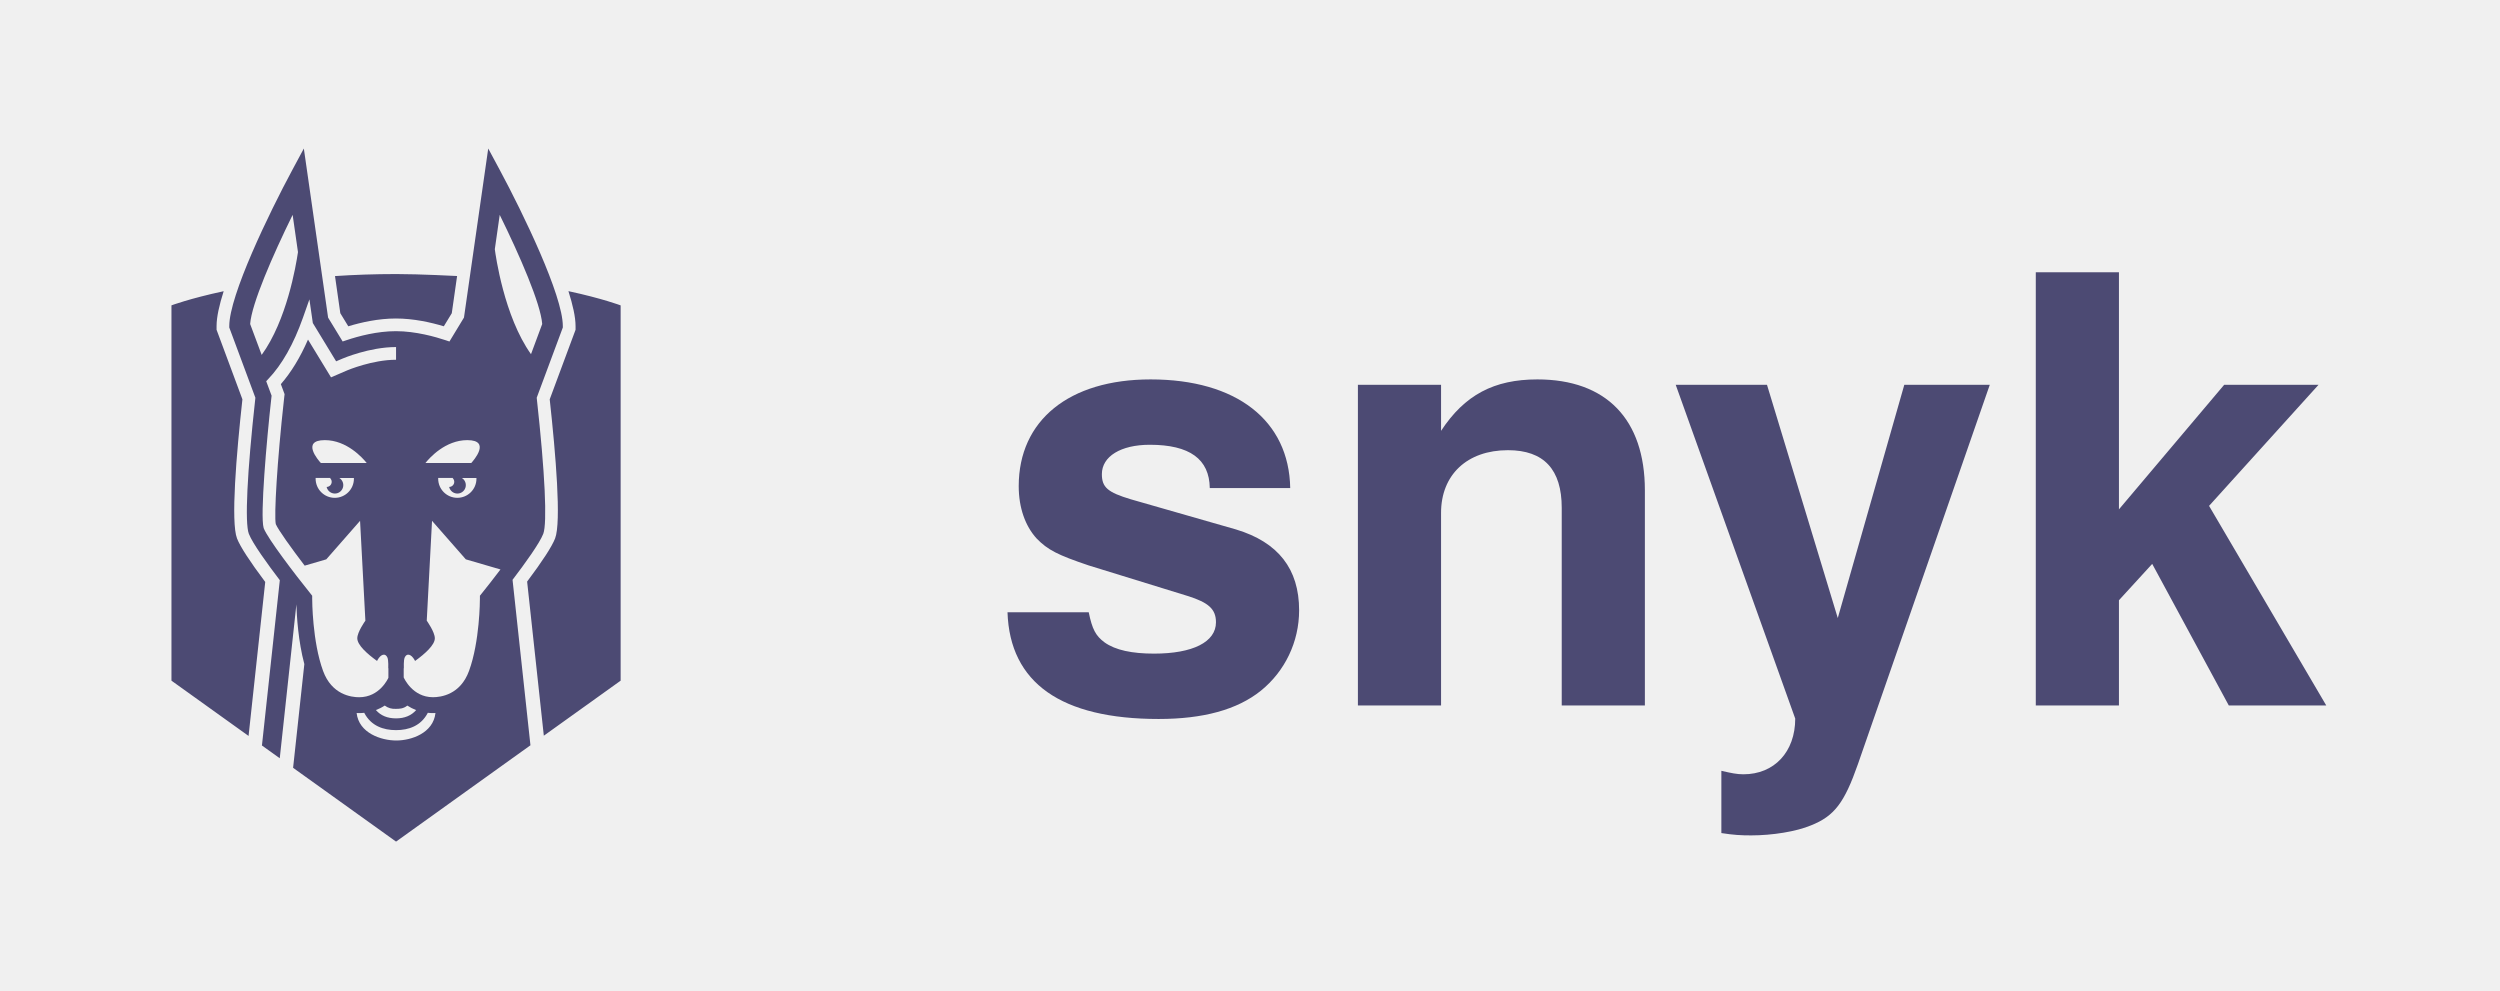
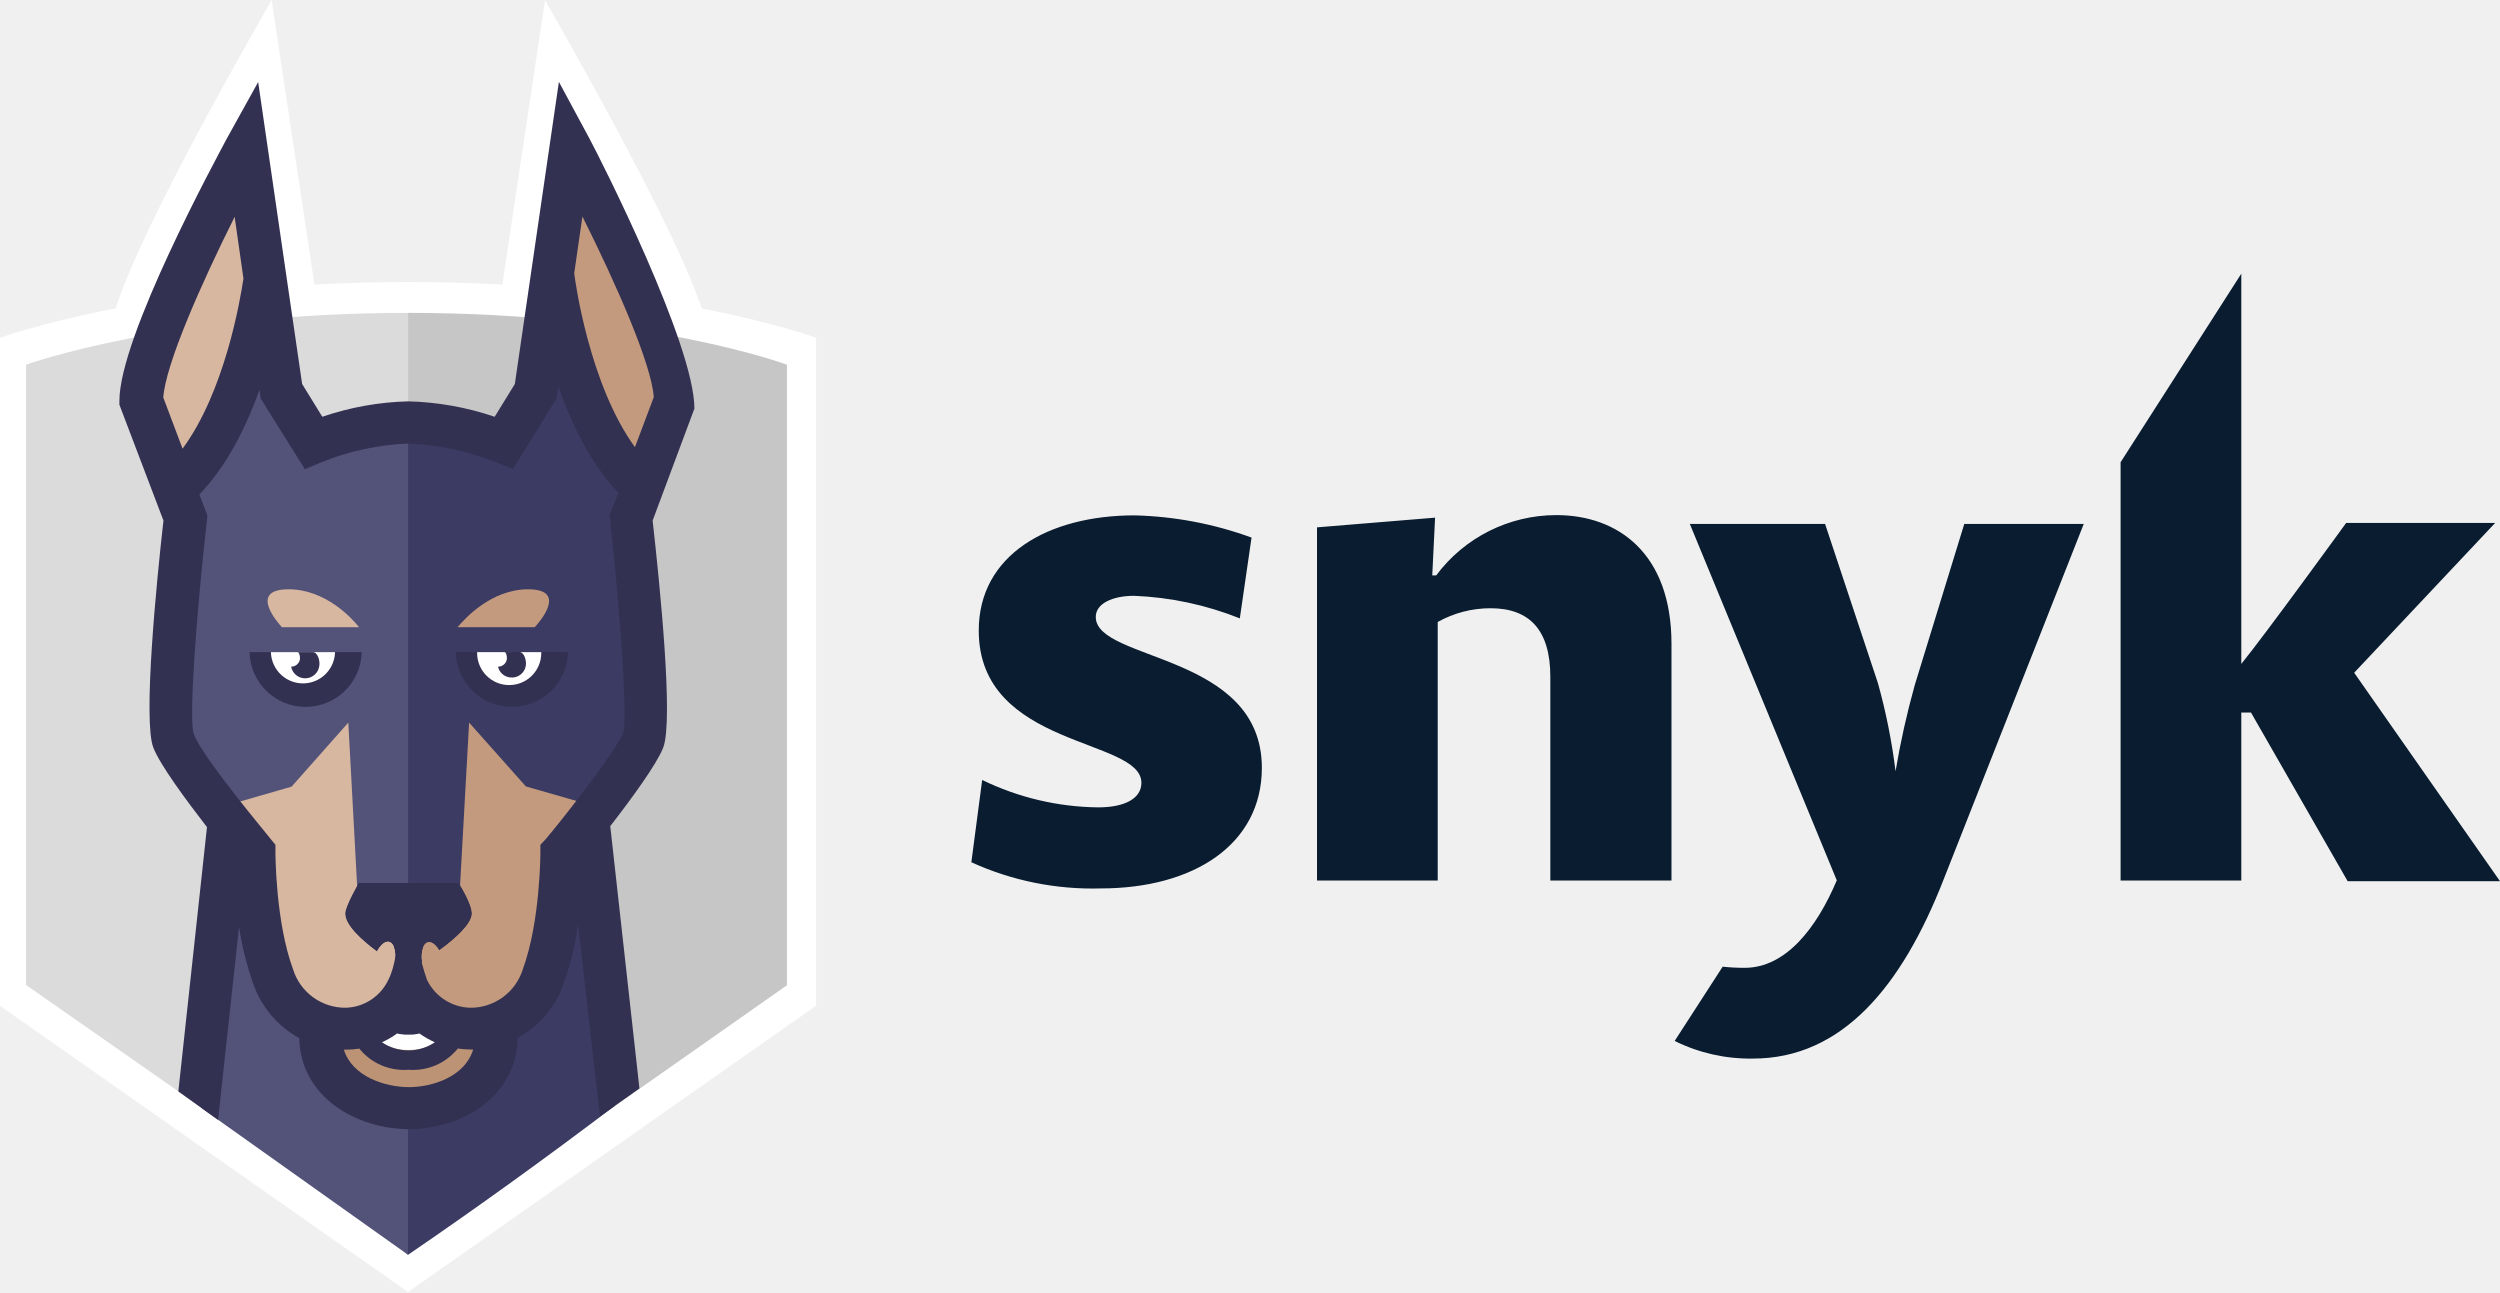
- <svg xmlns="http://www.w3.org/2000/svg" width="101" height="40" viewBox="0 0 101 40" role="img" aria-label="Snyk">
-   <path transform="translate(2 6) scale(1.1667)" fill="#4C4A73" d="M17.097 13.344c.143-.37.06-2.117-.222-4.675l-.004-.04.904-2.431v-.05c0-1.06-1.374-3.9-2.186-5.41L15.192 0l-.84 5.854-.503.829-.125-.042c-.351-.118-1.042-.316-1.728-.316-.65 0-1.294.171-1.72.315l-.125.042-.504-.827L8.807 0l-.396.737c-.812 1.51-2.186 4.35-2.186 5.411v.05l.904 2.432-.004.039c-.283 2.558-.366 4.305-.222 4.674.13.332.642 1.041 1.072 1.605l-.619 5.724.617.442.576-5.329c.012.414.064 1.277.275 2.068l-.389 3.592L12 24l4.279-3.067.375-.268-.62-5.73c.428-.561.934-1.262 1.063-1.591zM15.59 2.298c.694 1.408 1.421 3.08 1.471 3.779l-.388 1.045c-.935-1.31-1.228-3.441-1.253-3.636zm-1.124 7.8c.84 0 .212.712.138.792h-1.587c.144-.18.69-.792 1.45-.792zm-.452 1.468a.178.178 0 0 1-.175.153.292.292 0 1 0 .441-.31h.504v.024a.662.662 0 0 1-1.325 0v-.025h.511l-.008.007c.039.038.06.093.052.15zM12.39 19.29c.097.064.2.115.306.156-.168.19-.399.287-.697.287-.299 0-.53-.097-.697-.288.107-.04.21-.092.306-.156a.573.573 0 0 0 .391.114c.103 0 .255 0 .391-.113zm-2.62-7.724a.178.178 0 0 1-.174.153.292.292 0 1 0 .441-.31h.504v.024a.662.662 0 0 1-1.326 0v-.025h.511l-.008.007c.039.038.06.093.052.15zm-.374-.676c-.074-.08-.702-.792.138-.792.759 0 1.305.612 1.45.792zM6.948 6.077c.05-.699.778-2.37 1.471-3.78l.185 1.29c-.07.48-.393 2.37-1.257 3.56zM9.473 18.09c-.373-1.02-.377-2.446-.377-2.507v-.097l-.06-.076c-.551-.683-1.477-1.9-1.616-2.257l-.005-.014c-.124-.43.1-2.997.268-4.513l.008-.066-.187-.502.07-.075c.476-.497.88-1.213 1.203-2.126L9 5.223l.118.82.807 1.326.22-.094c.009-.004.934-.4 1.851-.4H12v.44h-.004c-.812 0-1.669.36-1.677.363l-.571.246-.797-1.308c-.27.62-.585 1.137-.94 1.543l.129.347-.019.169c-.24 2.156-.348 4.044-.285 4.332.086.2.523.812 1 1.437l.748-.218 1.17-1.334.184 3.458c-.011.015-.28.393-.28.609 0 .235.344.541.685.786.005-.01.007-.02.013-.03.12-.212.275-.251.346-.087.04.092.028.369.028.369l.005.002v.328c-.013.027-.302.674-1.014.674-.275 0-.948-.089-1.248-.911zm2.536 2.409c-.527 0-1.297-.257-1.374-.952.029.001.057.003.086.003.06 0 .119-.003.177-.01.235.455.665.6 1.102.6.436 0 .865-.146 1.1-.6.059.007.119.01.18.01.029 0 .057-.002.085-.003-.076.695-.835.952-1.356.952zm2.956-5.09l-.061.077v.097c0 .06-.004 1.487-.377 2.507-.3.822-.973.91-1.248.91-.71 0-1.002-.658-1.014-.686V18l.005-.004s-.012-.276.028-.368c.07-.164.226-.126.346.088.006.009.009.02.013.03.34-.246.686-.552.686-.787 0-.216-.269-.593-.28-.61l.183-3.457 1.17 1.334 1.2.35c-.23.304-.463.6-.651.834zm-8.472-1.907c-.22-.563-.022-2.916.187-4.817l-.895-2.409v-.128c0-.312.095-.734.246-1.207-1.177.253-1.808.49-1.808.49v12.996l2.67 1.914.577-5.332c-.538-.718-.868-1.226-.977-1.507zm3.853-7.346c.446-.136 1.042-.27 1.65-.27.61 0 1.21.135 1.658.27l.276-.453.184-1.288s-1.288-.068-2.103-.068c-.759 0-1.467.026-2.125.07l.184 1.286zm7.623-1.217c.151.474.247.896.247 1.21v.127l-.895 2.409c.208 1.901.406 4.253.186 4.818-.109.279-.435.782-.968 1.493l.578 5.337 2.66-1.906V5.432s-.632-.24-1.808-.493Z" />
-   <text x="40" y="28.5" font-family="-apple-system, BlinkMacSystemFont, 'Segoe UI', Helvetica, Arial, sans-serif" font-size="24" font-weight="700" fill="#4C4A73">snyk</text>
+ <svg xmlns="http://www.w3.org/2000/svg" id="Layer_1" data-name="Layer 1" viewBox="0 0 283.73 146.64">
+   <defs>
+     <style>.cls-1{fill:#fff;}.cls-2{fill:#091c30;}.cls-3{fill:#dbdbdb;}.cls-4{fill:#c6c6c6;}.cls-5{fill:#3b3b63;}.cls-6{fill:#53537a;}.cls-7{fill:#bc9375;}.cls-8{fill:#c49a7e;}.cls-9{fill:#d8b7a0;}.cls-10{fill:#333152;}.cls-11{mask:url(#mask);}</style>
+     <mask id="mask" x="39.16" y="100.21" width="14.4" height="10.03" maskUnits="userSpaceOnUse">
+       <g transform="translate(-.76 -.99)">
+         <g id="mask0">
+           <path class="cls-1" d="M43.56,109c-1.79-1.34-3.63-3-3.63-4.33,0-.85,1.53-3.47,1.53-3.47H52.83s1.49,2.32,1.49,3.47-1.85,2.85-3.71,4.19c-.63-1.07-1.43-1.25-1.8-.41a3.36,3.36,0,0,0-.14,1.72c-1,.64-1.74,1-1.74,1s-.57-.32-1.39-.85a3.53,3.53,0,0,0-.1-1.92c-.38-.86-1.19-.65-1.83.45Z" />
+         </g>
+       </g>
+     </mask>
+   </defs>
+   <path class="cls-2" d="M256.23,81.86h-1.1v19.06h-13.7V53.45l13.7-21.4V76.34c2.72-3.34,11.9-16,11.9-16h16.91l-16,17L284.49,101H267.2Zm-38.16-3.12,5.62-18.29h13.56l-15.9,40.34c-4.73,12.13-11.52,20.34-21.64,20.34a19.29,19.29,0,0,1-8.89-2l5.45-8.43a22.86,22.86,0,0,0,2.5.13c4.67,0,8.18-4.54,10.45-9.93L192.54,60.45h15.35l6,18.07a68.49,68.49,0,0,1,2,10A94.51,94.51,0,0,1,218.07,78.74Zm-41.36-.94c0-5.28-2.34-7.78-6.78-7.78a12.24,12.24,0,0,0-6,1.56v29.34H150.23V60.84l13.4-1.1-.32,6.55h.45a17,17,0,0,1,13.63-6.84c7,0,13.07,4.34,13.07,14.62v26.85H176.71ZM111,98.85l1.23-9.34a30.84,30.84,0,0,0,13.17,3.11c3,0,4.9-1,4.9-2.79,0-5.12-18.46-3.89-18.46-17.28,0-8.56,7.85-13.07,17.69-13.07A41.75,41.75,0,0,1,142.8,62l-1.33,9.17a36.24,36.24,0,0,0-12-2.56c-2.4,0-4.35.85-4.35,2.4,0,5.06,18.85,4.06,18.85,17.12,0,8.69-7.72,13.69-18.3,13.69A33.19,33.19,0,0,1,111,98.85Z" transform="translate(-.76 -.99)" />
+   <path class="cls-1" d="M81.23,39.68H13.12q0-6.41,18.47-38.69s1.71,11.35,5.12,34.06h20.8L62.62,1Q81.24,33.71,81.23,39.68Z" transform="translate(-.76 -.99)" />
+   <path class="cls-1" d="M47.07,147.62.76,115.14V39.34S17.89,33,47.13,33s46.25,6.33,46.25,6.33v75.8Z" transform="translate(-.76 -.99)" />
+   <path class="cls-3" d="M47.07,143.06,3.72,112.78V42.38S19.93,36.5,47.07,36.5Z" transform="translate(-.76 -.99)" />
+   <path class="cls-4" d="M47.13,36.5h-.06V143h0l43-30.19V42.38S74.27,36.5,47.13,36.5Z" transform="translate(-.76 -.99)" />
+   <path class="cls-5" d="M70.53,126.49l-3.65-31.8H46.78v48.44l.29.27Q58.8,135.38,70.53,126.49Z" transform="translate(-.76 -.99)" />
+   <path class="cls-6" d="M23.63,126.74,47.07,143.4l0-49.67H26.78Z" transform="translate(-.76 -.99)" />
+   <path class="cls-7" d="M57.11,117.33c0,5.46-5.18,8.17-9.93,8.17s-10-2.71-10-8.17" transform="translate(-.76 -.99)" />
+   <path class="cls-1" d="M47.12,120.16c-3.81,0-5.66-2.76-5.66-8.43h1.81c0,6.64,2.6,6.64,3.85,6.64s3.85,0,3.85-6.64h1.82C52.79,117.4,50.94,120.16,47.12,120.16Z" transform="translate(-.76 -.99)" />
+   <path class="cls-8" d="M47.07,113.11a6.69,6.69,0,0,0,6.81,4.56,8.59,8.59,0,0,0,8.29-5.92c2.19-5.9,2.17-14.12,2.17-14.12s9.71-12,9.71-16h-27Z" transform="translate(-.76 -.99)" />
+   <path class="cls-9" d="M19.71,81.61c0,4.69,9.63,16,9.63,16s0,8.21,2.16,14.12a8.6,8.6,0,0,0,8.3,5.92,7.55,7.55,0,0,0,7.27-4.56V81.61Z" transform="translate(-.76 -.99)" />
+   <path class="cls-5" d="M72.89,54.64c-7.49-7.56-9.36-23.32-9.36-23.32-1.4,5-4.44,19.61-4.44,19.61A46,46,0,0,0,46.84,49q-.31,0,0,59.21l6-4.31L54,83l6.44,7.24,8.31,2.39,3.1-2.17a15.77,15.77,0,0,0,2.08-4.17C75.09,83.39,72.5,61,72.5,61,71.58,59.13,72.89,54.64,72.89,54.64Z" transform="translate(-.76 -.99)" />
+   <path class="cls-6" d="M35.21,50.93s-3-14.65-4.43-19.62c0,0-1.87,15.77-9.36,23.33,0,0,1.31,4.48.39,6.38,0,0-2.59,22.37-1.44,25.29a15.64,15.64,0,0,0,2.08,4.18l3.1,2.17,8.3-2.39L40.29,83l1.13,20.91,5.66,4.19V48.93A39.19,39.19,0,0,0,35.21,50.93Z" transform="translate(-.76 -.99)" />
+   <path class="cls-10" d="M67.65,16.7C68.89,19,79.57,40.06,79.57,47.36L74.83,60.07c.8,7.17,2.4,22.75,1.19,25.79-.74,1.88-3.57,5.76-6,8.89l3.31,29.77-4.48,3.17-2.48-21.75a35.81,35.81,0,0,1-1.64,6.68,11.27,11.27,0,0,1-5.22,6.18c-.13,6.72-6.42,10.34-12.34,10.34s-12.31-3.62-12.45-10.33a11.3,11.3,0,0,1-5.23-6.19,35.26,35.26,0,0,1-1.6-6.42l-2.38,21.89L21,124.86l3.25-30c-2.44-3.15-5.33-7.08-6.08-9-1.2-3,.33-18.62,1.14-25.79l-5-13.15v-.43c0-7.3,11-27.51,12.2-29.79l3.55-6.4Q33.3,32.55,33.3,32.57l1.75,12,2.29,3.72a32.61,32.61,0,0,1,9.76-1.75,33,33,0,0,1,9.8,1.75l2.29-3.72,5-34.29ZM47.18,124.37c2.62,0,6.35-1.17,7.28-4.27l-.29,0a11.09,11.09,0,0,1-1.45-.11,6.54,6.54,0,0,1-5.6,2.41A6.52,6.52,0,0,1,41.54,120a9.69,9.69,0,0,1-1.46.12l-.29,0C40.73,123.2,44.52,124.37,47.18,124.37Zm-3.07-5.09a5.34,5.34,0,0,0,6,0,9.83,9.83,0,0,1-1.75-1,4.18,4.18,0,0,1-1.26.13,4.71,4.71,0,0,1-1.27-.13A9.39,9.39,0,0,1,44.11,119.28ZM62.73,96.19C66,92.25,70.8,85.91,71.51,84.13,72,82.31,71.13,70.19,70,60l-.06-.56,1-2.52c-3.13-3.29-5.32-7.8-6.81-12.05l-.2,1.33-4.94,8L57,53.43a30,30,0,0,0-9.88-2.1,29.38,29.38,0,0,0-9.83,2.1l-1.93.81-5-8-.15-1c-1.51,4.21-3.7,8.64-6.82,11.86l.91,2.4-.06.57c-1.15,10.15-2.06,22.27-1.51,24.14s5.53,8.08,8.75,12l.54.66v.84c0,.08,0,7.87,2,13.29a6.2,6.2,0,0,0,6,4.36,5.52,5.52,0,0,0,4.8-3.14c.78-1.51,1.17-4,1.17-7.45h2a21.08,21.08,0,0,0,1.25,7.47,5.63,5.63,0,0,0,4.85,3.12,6.2,6.2,0,0,0,6-4.35c2-5.44,2-13.22,2-13.3v-.84Z" transform="translate(-.76 -.99)" />
+   <path class="cls-10" d="M62.19,75h-9.7v.1a6.37,6.37,0,0,0,12.73,0V75Z" transform="translate(-.76 -.99)" />
+   <path class="cls-1" d="M54.91,75v.1a3.64,3.64,0,0,0,7.28,0V75Z" transform="translate(-.76 -.99)" />
+   <path class="cls-10" d="M58,75l0,0c.21,0,.33.51.28.82a1,1,0,0,1-1,.83,1.57,1.57,0,0,0,1.34,1.22,1.6,1.6,0,0,0,1.82-1.34c.09-.64-.22-1.55-.74-1.55Z" transform="translate(-.76 -.99)" />
+   <path class="cls-10" d="M38.78,75h-9.7v.1a6.37,6.37,0,0,0,12.73,0V75Z" transform="translate(-.76 -.99)" />
+   <path class="cls-1" d="M31.51,75v.1a3.64,3.64,0,0,0,7.27,0V75Z" transform="translate(-.76 -.99)" />
+   <path class="cls-10" d="M36.26,75h-1.7l-.05,0c.22,0,.33.51.29.82a1,1,0,0,1-1,.83A1.62,1.62,0,0,0,37,76.56C37.1,75.92,36.79,75,36.26,75Z" transform="translate(-.76 -.99)" />
+   <path class="cls-8" d="M61.45,72.17c.41-.44,3.87-4.3-.76-4.3-4.17,0-7.18,3.32-8,4.3Z" transform="translate(-.76 -.99)" />
+   <path class="cls-9" d="M41.51,72.17c-.79-1-3.8-4.3-8-4.3-4.62,0-1.16,3.86-.76,4.3Z" transform="translate(-.76 -.99)" />
+   <path class="cls-9" d="M19.29,46.1c.27-3.79,4.28-12.86,8.1-20.5l1,7C28,35.2,26.24,45.45,21.48,51.91Z" transform="translate(-.76 -.99)" />
+   <path class="cls-8" d="M65.93,32l.93-6.44c3.82,7.64,7.83,16.71,8.1,20.5l-2.14,5.68C67.68,44.66,66.06,33.1,65.93,32Z" transform="translate(-.76 -.99)" />
+   <g class="cls-11">
+     <path class="cls-10" d="M43.56,109c-1.79-1.34-3.63-3-3.63-4.33,0-.85,1.53-3.47,1.53-3.47H52.83s1.49,2.32,1.49,3.47-1.85,2.85-3.71,4.19c-.63-1.07-1.43-1.25-1.8-.41a3.36,3.36,0,0,0-.14,1.72c-1,.64-1.74,1-1.74,1s-.57-.32-1.39-.85a3.53,3.53,0,0,0-.1-1.92c-.38-.86-1.19-.65-1.83.45Z" transform="translate(-.76 -.99)" />
+   </g>
</svg>
